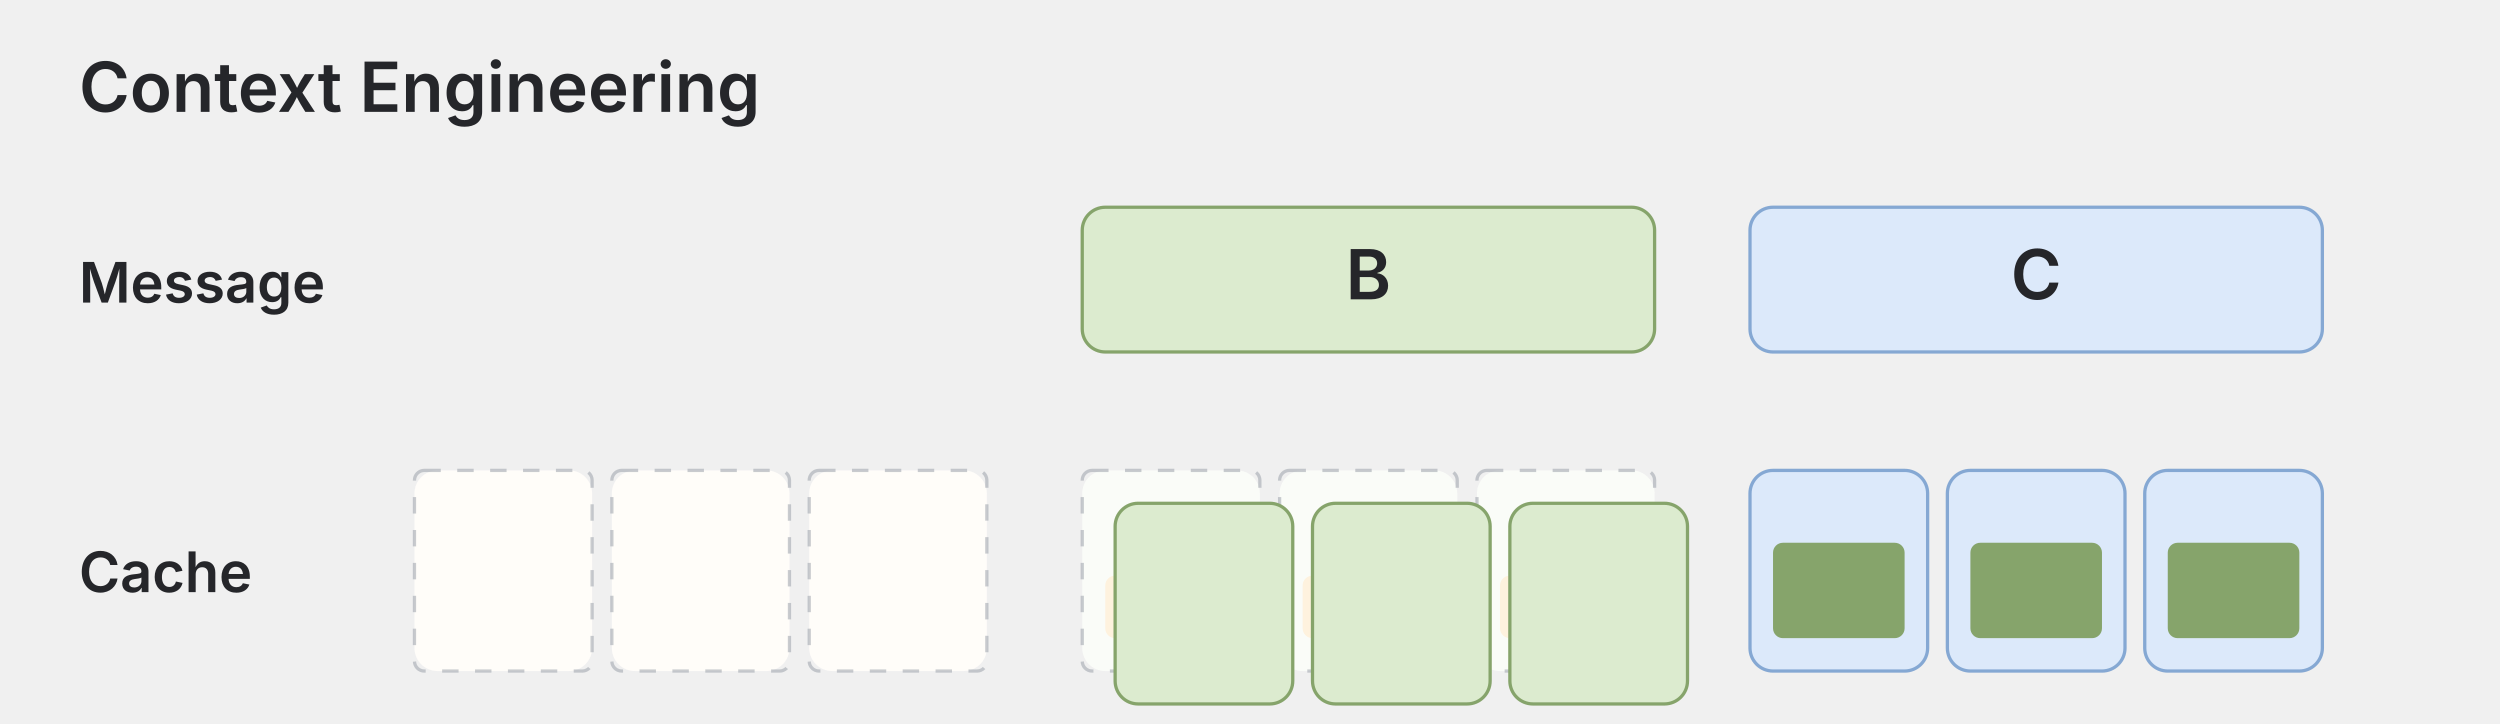
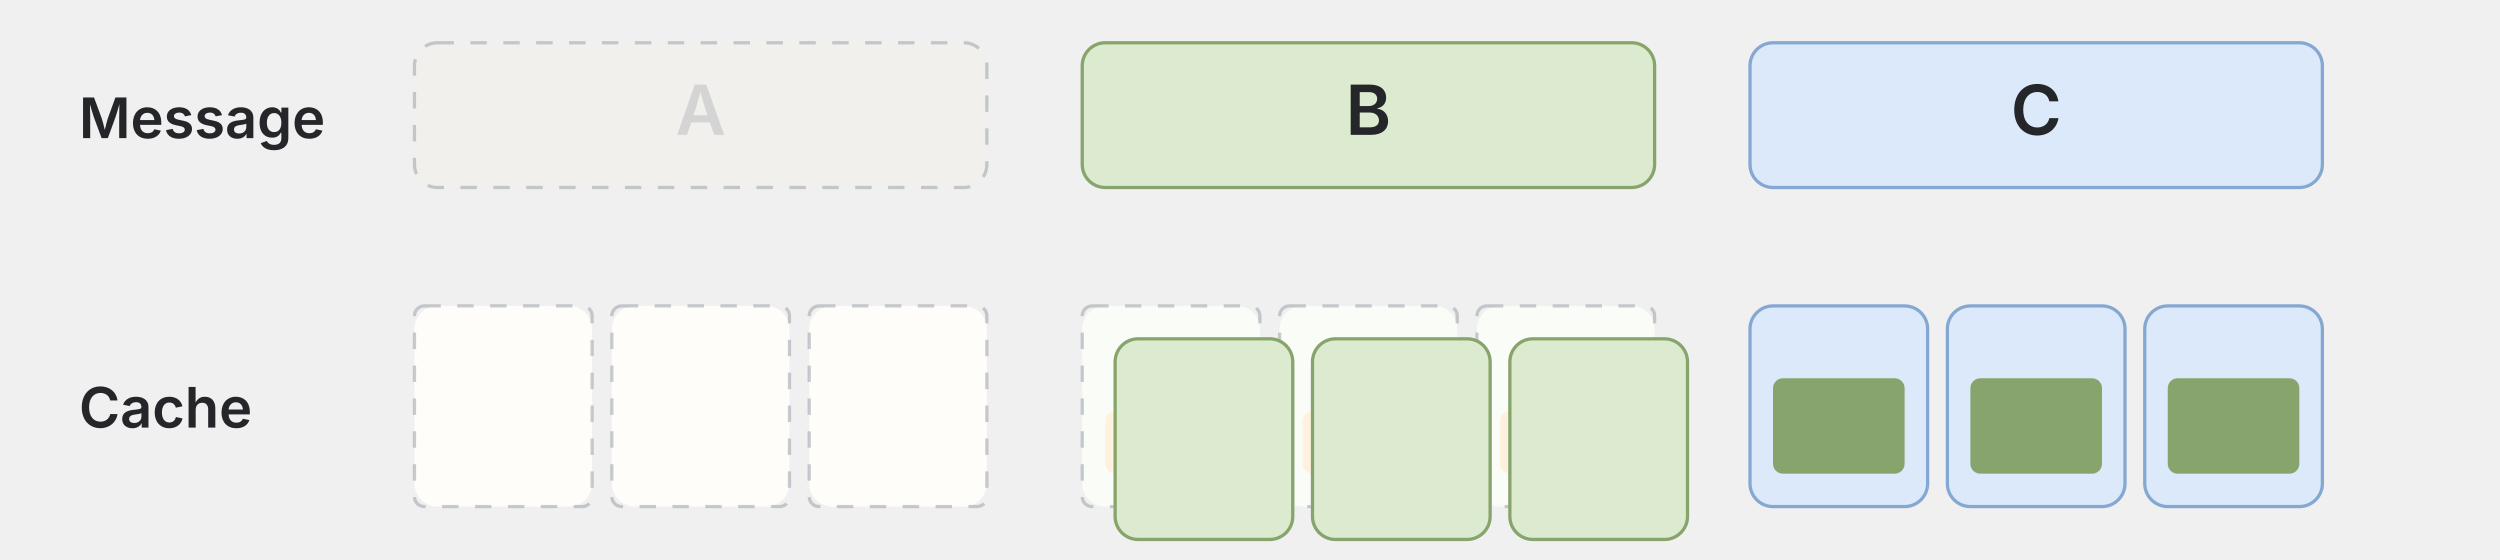
- <svg xmlns="http://www.w3.org/2000/svg" viewBox="0 0 760 220" width="760" height="220" font-family="-apple-system, BlinkMacSystemFont, Segoe UI, sans-serif">
+ <svg xmlns="http://www.w3.org/2000/svg" viewBox="0 50 760 170" width="760" height="170" font-family="-apple-system, BlinkMacSystemFont, Segoe UI, sans-serif">
  <text x="24" y="34" font-size="21" text-anchor="start" font-weight="600" fill="#25262a">Context Engineering</text>
  <text x="24" y="92" font-size="17" text-anchor="start" font-weight="600" fill="#25262a">Message</text>
  <text x="24" y="180" font-size="17" text-anchor="start" font-weight="600" fill="#25262a">Cache</text>
+   <g data-message="A" opacity="1">
+     <g opacity="0.14">
+       <rect x="126" y="63" width="174" height="44" rx="7" fill="#FFEDD5" stroke="none" />
+       <text x="213" y="91" font-size="21" text-anchor="middle" font-weight="600" fill="#25262a">A</text>
+     </g>
+     <rect x="126" y="63" width="174" height="44" rx="7" fill="none" stroke="#9da3ab" stroke-dasharray="5 5" opacity="0.55" />
+   </g>
  <g data-message="B" opacity="1">
-     <rect x="329" y="63" width="174" height="44" rx="7" fill="#dcebcf" stroke="#86a46b" />
-     <text x="416" y="91" font-size="21" text-anchor="middle" font-weight="600" fill="#25262a">B</text>
+     <g opacity="1">
+       <rect x="329" y="63" width="174" height="44" rx="7" fill="#dcebcf" stroke="#86a46b" />
+       <text x="416" y="91" font-size="21" text-anchor="middle" font-weight="600" fill="#25262a">B</text>
+     </g>
  </g>
  <g data-message="C" opacity="1">
-     <rect x="532" y="63" width="174" height="44" rx="7" fill="#dce9fa" stroke="#85a8d3" />
-     <text x="619" y="91" font-size="21" text-anchor="middle" font-weight="600" fill="#25262a">C</text>
+     <g opacity="1">
+       <rect x="532" y="63" width="174" height="44" rx="7" fill="#dce9fa" stroke="#85a8d3" />
+       <text x="619" y="91" font-size="21" text-anchor="middle" font-weight="600" fill="#25262a">C</text>
+     </g>
  </g>
  <g data-cache="A-old">
    <g data-entry="0" opacity="1">
      <rect x="126" y="143" width="54" height="61" rx="7" fill="#fff" stroke="none" />
      <g opacity="0.14">
        <rect x="126" y="143" width="54" height="61" rx="7" fill="#FFEDD5" stroke="none" />
      </g>
      <rect x="126" y="143" width="54" height="61" rx="3" fill="none" stroke="#9da3ab" stroke-dasharray="5 5" opacity="0.55" />
    </g>
    <g data-entry="1" opacity="1">
      <rect x="186" y="143" width="54" height="61" rx="7" fill="#fff" stroke="none" />
      <g opacity="0.14">
        <rect x="186" y="143" width="54" height="61" rx="7" fill="#FFEDD5" stroke="none" />
      </g>
      <rect x="186" y="143" width="54" height="61" rx="3" fill="none" stroke="#9da3ab" stroke-dasharray="5 5" opacity="0.55" />
    </g>
    <g data-entry="2" opacity="1">
      <rect x="246" y="143" width="54" height="61" rx="7" fill="#fff" stroke="none" />
      <g opacity="0.14">
        <rect x="246" y="143" width="54" height="61" rx="7" fill="#FFEDD5" stroke="none" />
      </g>
      <rect x="246" y="143" width="54" height="61" rx="3" fill="none" stroke="#9da3ab" stroke-dasharray="5 5" opacity="0.55" />
    </g>
  </g>
  <g data-cache="B-old">
    <g data-entry="0" opacity="1">
      <rect x="329" y="143" width="54" height="61" rx="7" fill="#fff" stroke="none" />
      <g opacity="0.14">
        <rect x="329" y="143" width="54" height="61" rx="7" fill="#dcebcf" stroke="none" />
        <rect x="336" y="175" width="40" height="19" rx="3" fill="#F59E0B" stroke="none" />
      </g>
      <rect x="329" y="143" width="54" height="61" rx="3" fill="none" stroke="#9da3ab" stroke-dasharray="5 5" opacity="0.55" />
    </g>
    <g data-entry="1" opacity="1">
      <rect x="389" y="143" width="54" height="61" rx="7" fill="#fff" stroke="none" />
      <g opacity="0.14">
        <rect x="389" y="143" width="54" height="61" rx="7" fill="#dcebcf" stroke="none" />
        <rect x="396" y="175" width="40" height="19" rx="3" fill="#F59E0B" stroke="none" />
      </g>
      <rect x="389" y="143" width="54" height="61" rx="3" fill="none" stroke="#9da3ab" stroke-dasharray="5 5" opacity="0.55" />
    </g>
    <g data-entry="2" opacity="1">
      <rect x="449" y="143" width="54" height="61" rx="7" fill="#fff" stroke="none" />
      <g opacity="0.14">
        <rect x="449" y="143" width="54" height="61" rx="7" fill="#dcebcf" stroke="none" />
        <rect x="456" y="175" width="40" height="19" rx="3" fill="#F59E0B" stroke="none" />
      </g>
      <rect x="449" y="143" width="54" height="61" rx="3" fill="none" stroke="#9da3ab" stroke-dasharray="5 5" opacity="0.55" />
    </g>
  </g>
  <g data-cache="B-new">
    <g data-entry="0" opacity="1">
      <rect x="339" y="153" width="54" height="61" rx="7" fill="#fff" stroke="none" />
      <g opacity="1">
        <rect x="339" y="153" width="54" height="61" rx="7" fill="#dcebcf" stroke="#86a46b" />
      </g>
    </g>
    <g data-entry="1" opacity="1">
      <rect x="399" y="153" width="54" height="61" rx="7" fill="#fff" stroke="none" />
      <g opacity="1">
        <rect x="399" y="153" width="54" height="61" rx="7" fill="#dcebcf" stroke="#86a46b" />
      </g>
    </g>
    <g data-entry="2" opacity="1">
      <rect x="459" y="153" width="54" height="61" rx="7" fill="#fff" stroke="none" />
      <g opacity="1">
        <rect x="459" y="153" width="54" height="61" rx="7" fill="#dcebcf" stroke="#86a46b" />
      </g>
    </g>
  </g>
  <g data-cache="C-new">
    <g data-entry="0" opacity="1">
      <rect x="532" y="143" width="54" height="61" rx="7" fill="#fff" stroke="none" />
      <g opacity="1">
        <rect x="532" y="143" width="54" height="61" rx="7" fill="#dce9fa" stroke="#85a8d3" />
        <rect x="539" y="165" width="40" height="29" rx="3" fill="#86a46b" stroke="none" />
      </g>
    </g>
    <g data-entry="1" opacity="1">
      <rect x="592" y="143" width="54" height="61" rx="7" fill="#fff" stroke="none" />
      <g opacity="1">
        <rect x="592" y="143" width="54" height="61" rx="7" fill="#dce9fa" stroke="#85a8d3" />
        <rect x="599" y="165" width="40" height="29" rx="3" fill="#86a46b" stroke="none" />
      </g>
    </g>
    <g data-entry="2" opacity="1">
      <rect x="652" y="143" width="54" height="61" rx="7" fill="#fff" stroke="none" />
      <g opacity="1">
        <rect x="652" y="143" width="54" height="61" rx="7" fill="#dce9fa" stroke="#85a8d3" />
        <rect x="659" y="165" width="40" height="29" rx="3" fill="#86a46b" stroke="none" />
      </g>
    </g>
  </g>
</svg>
